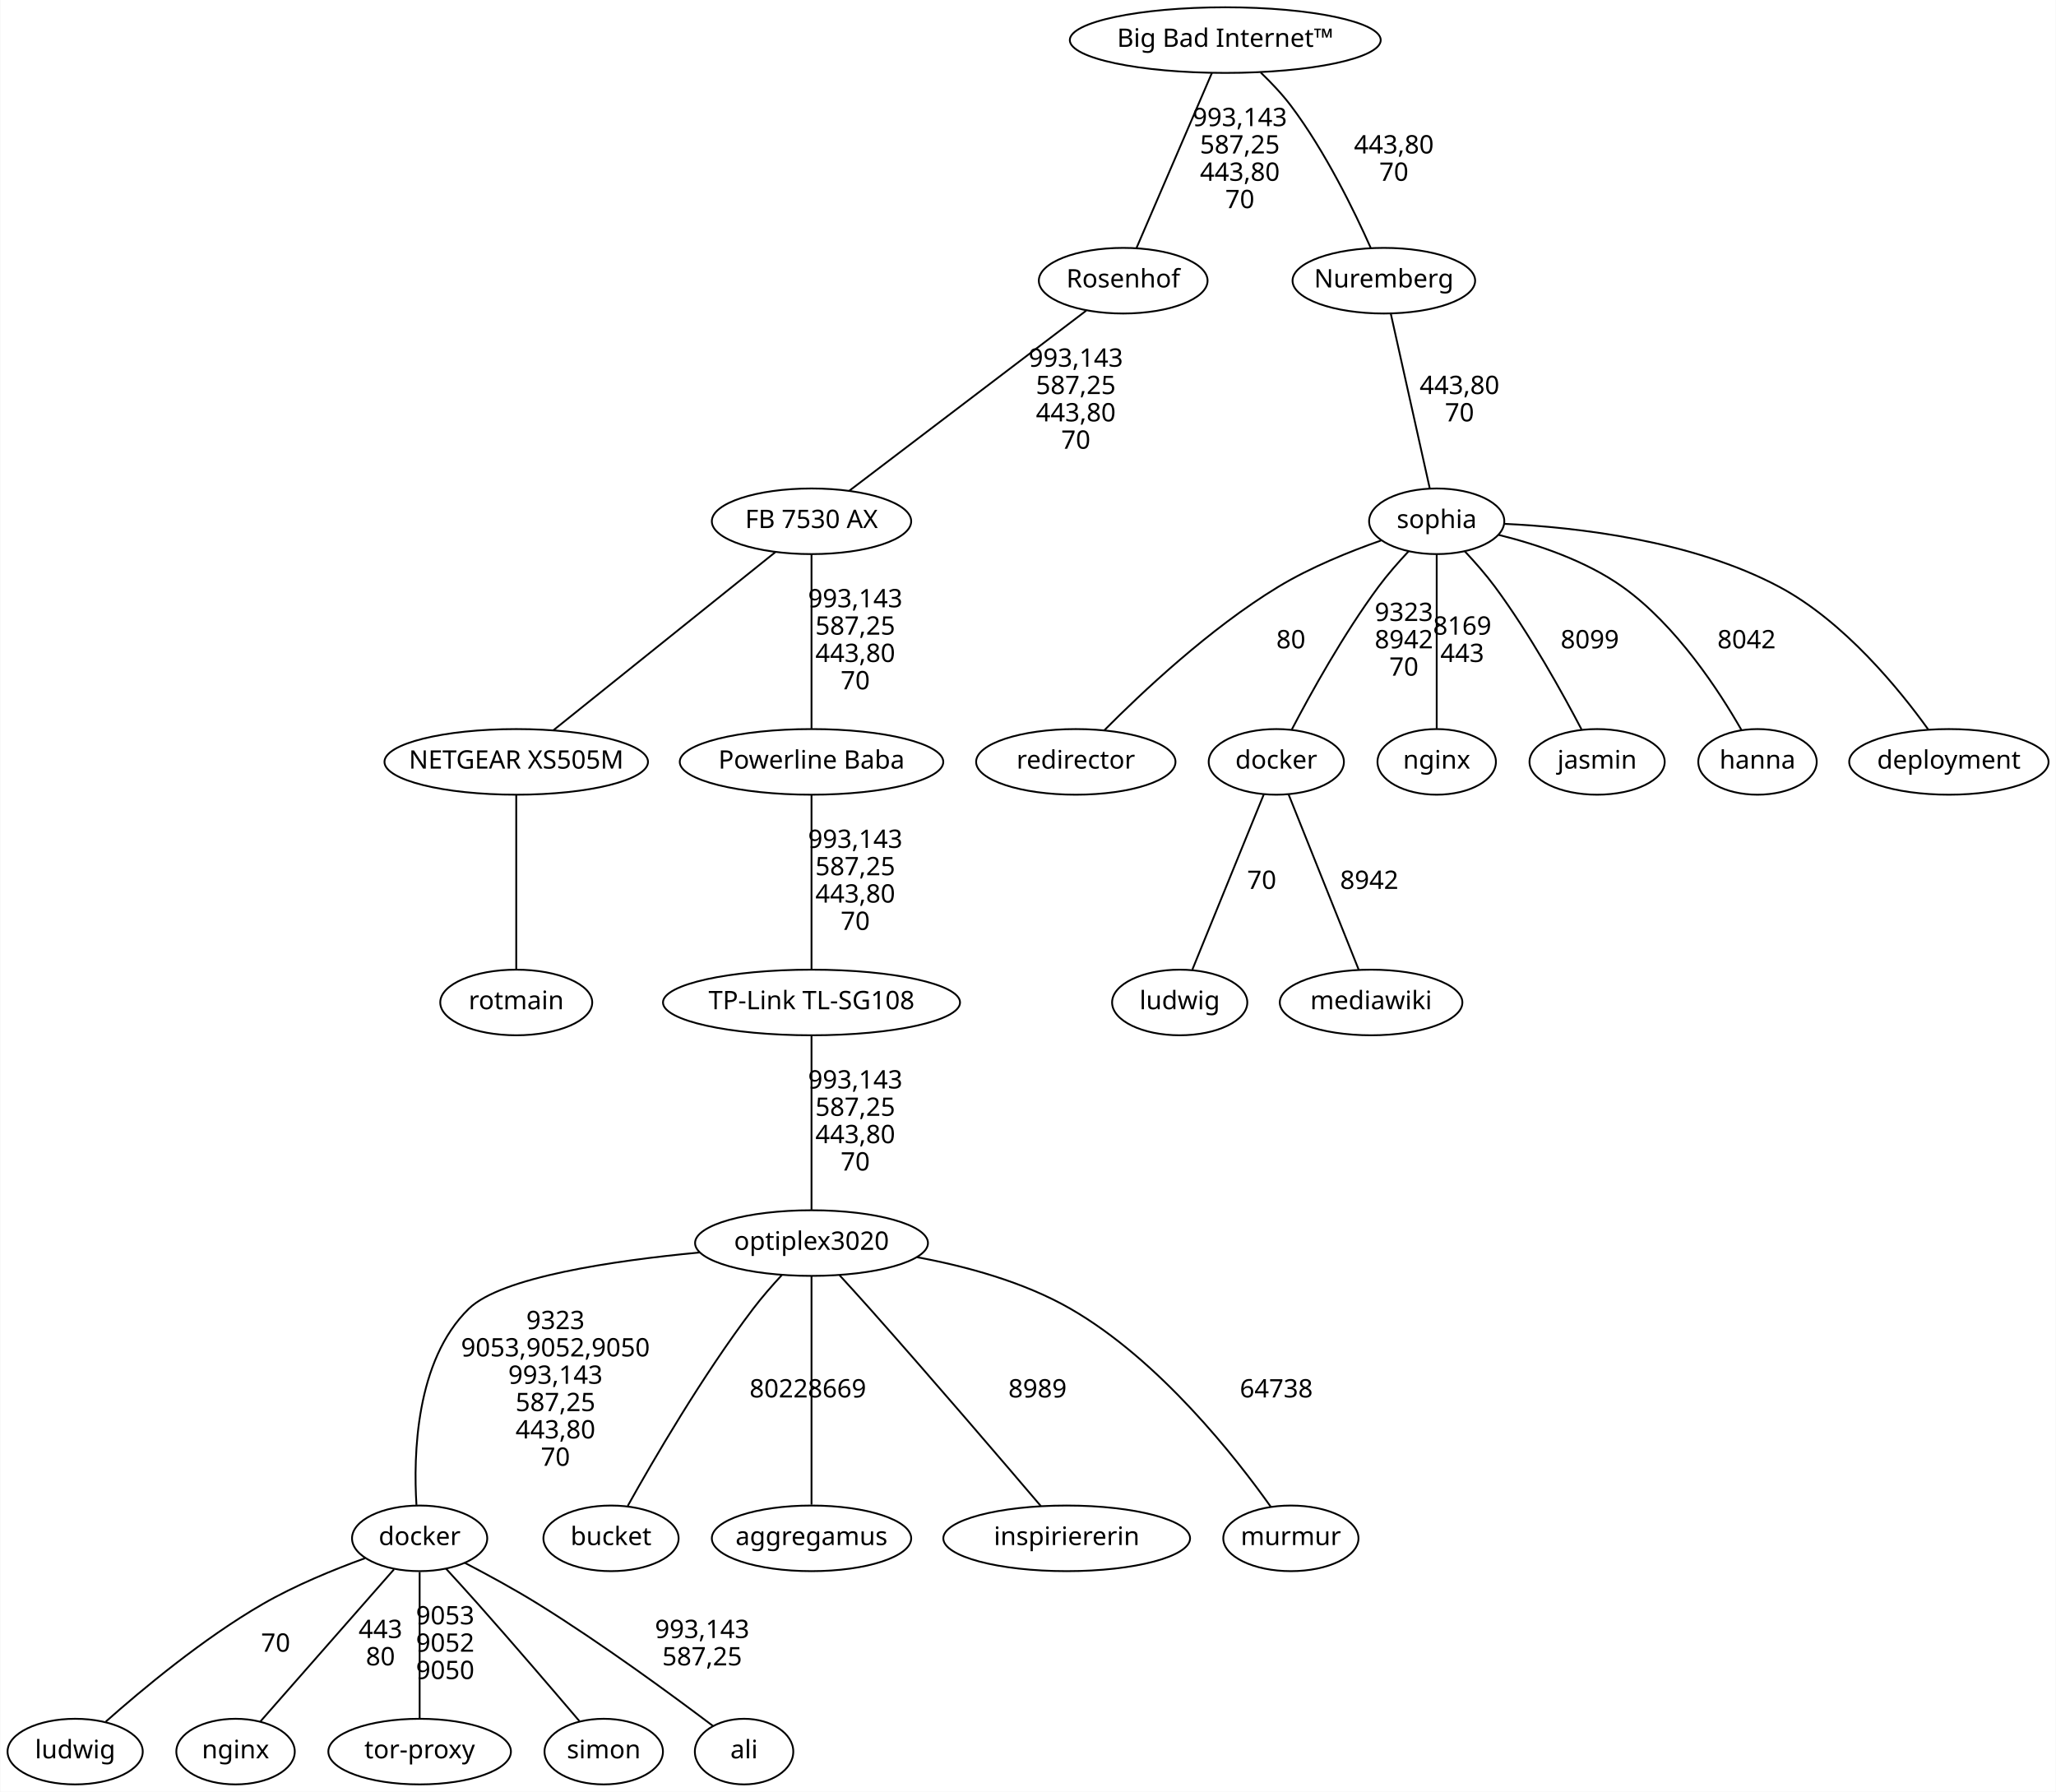
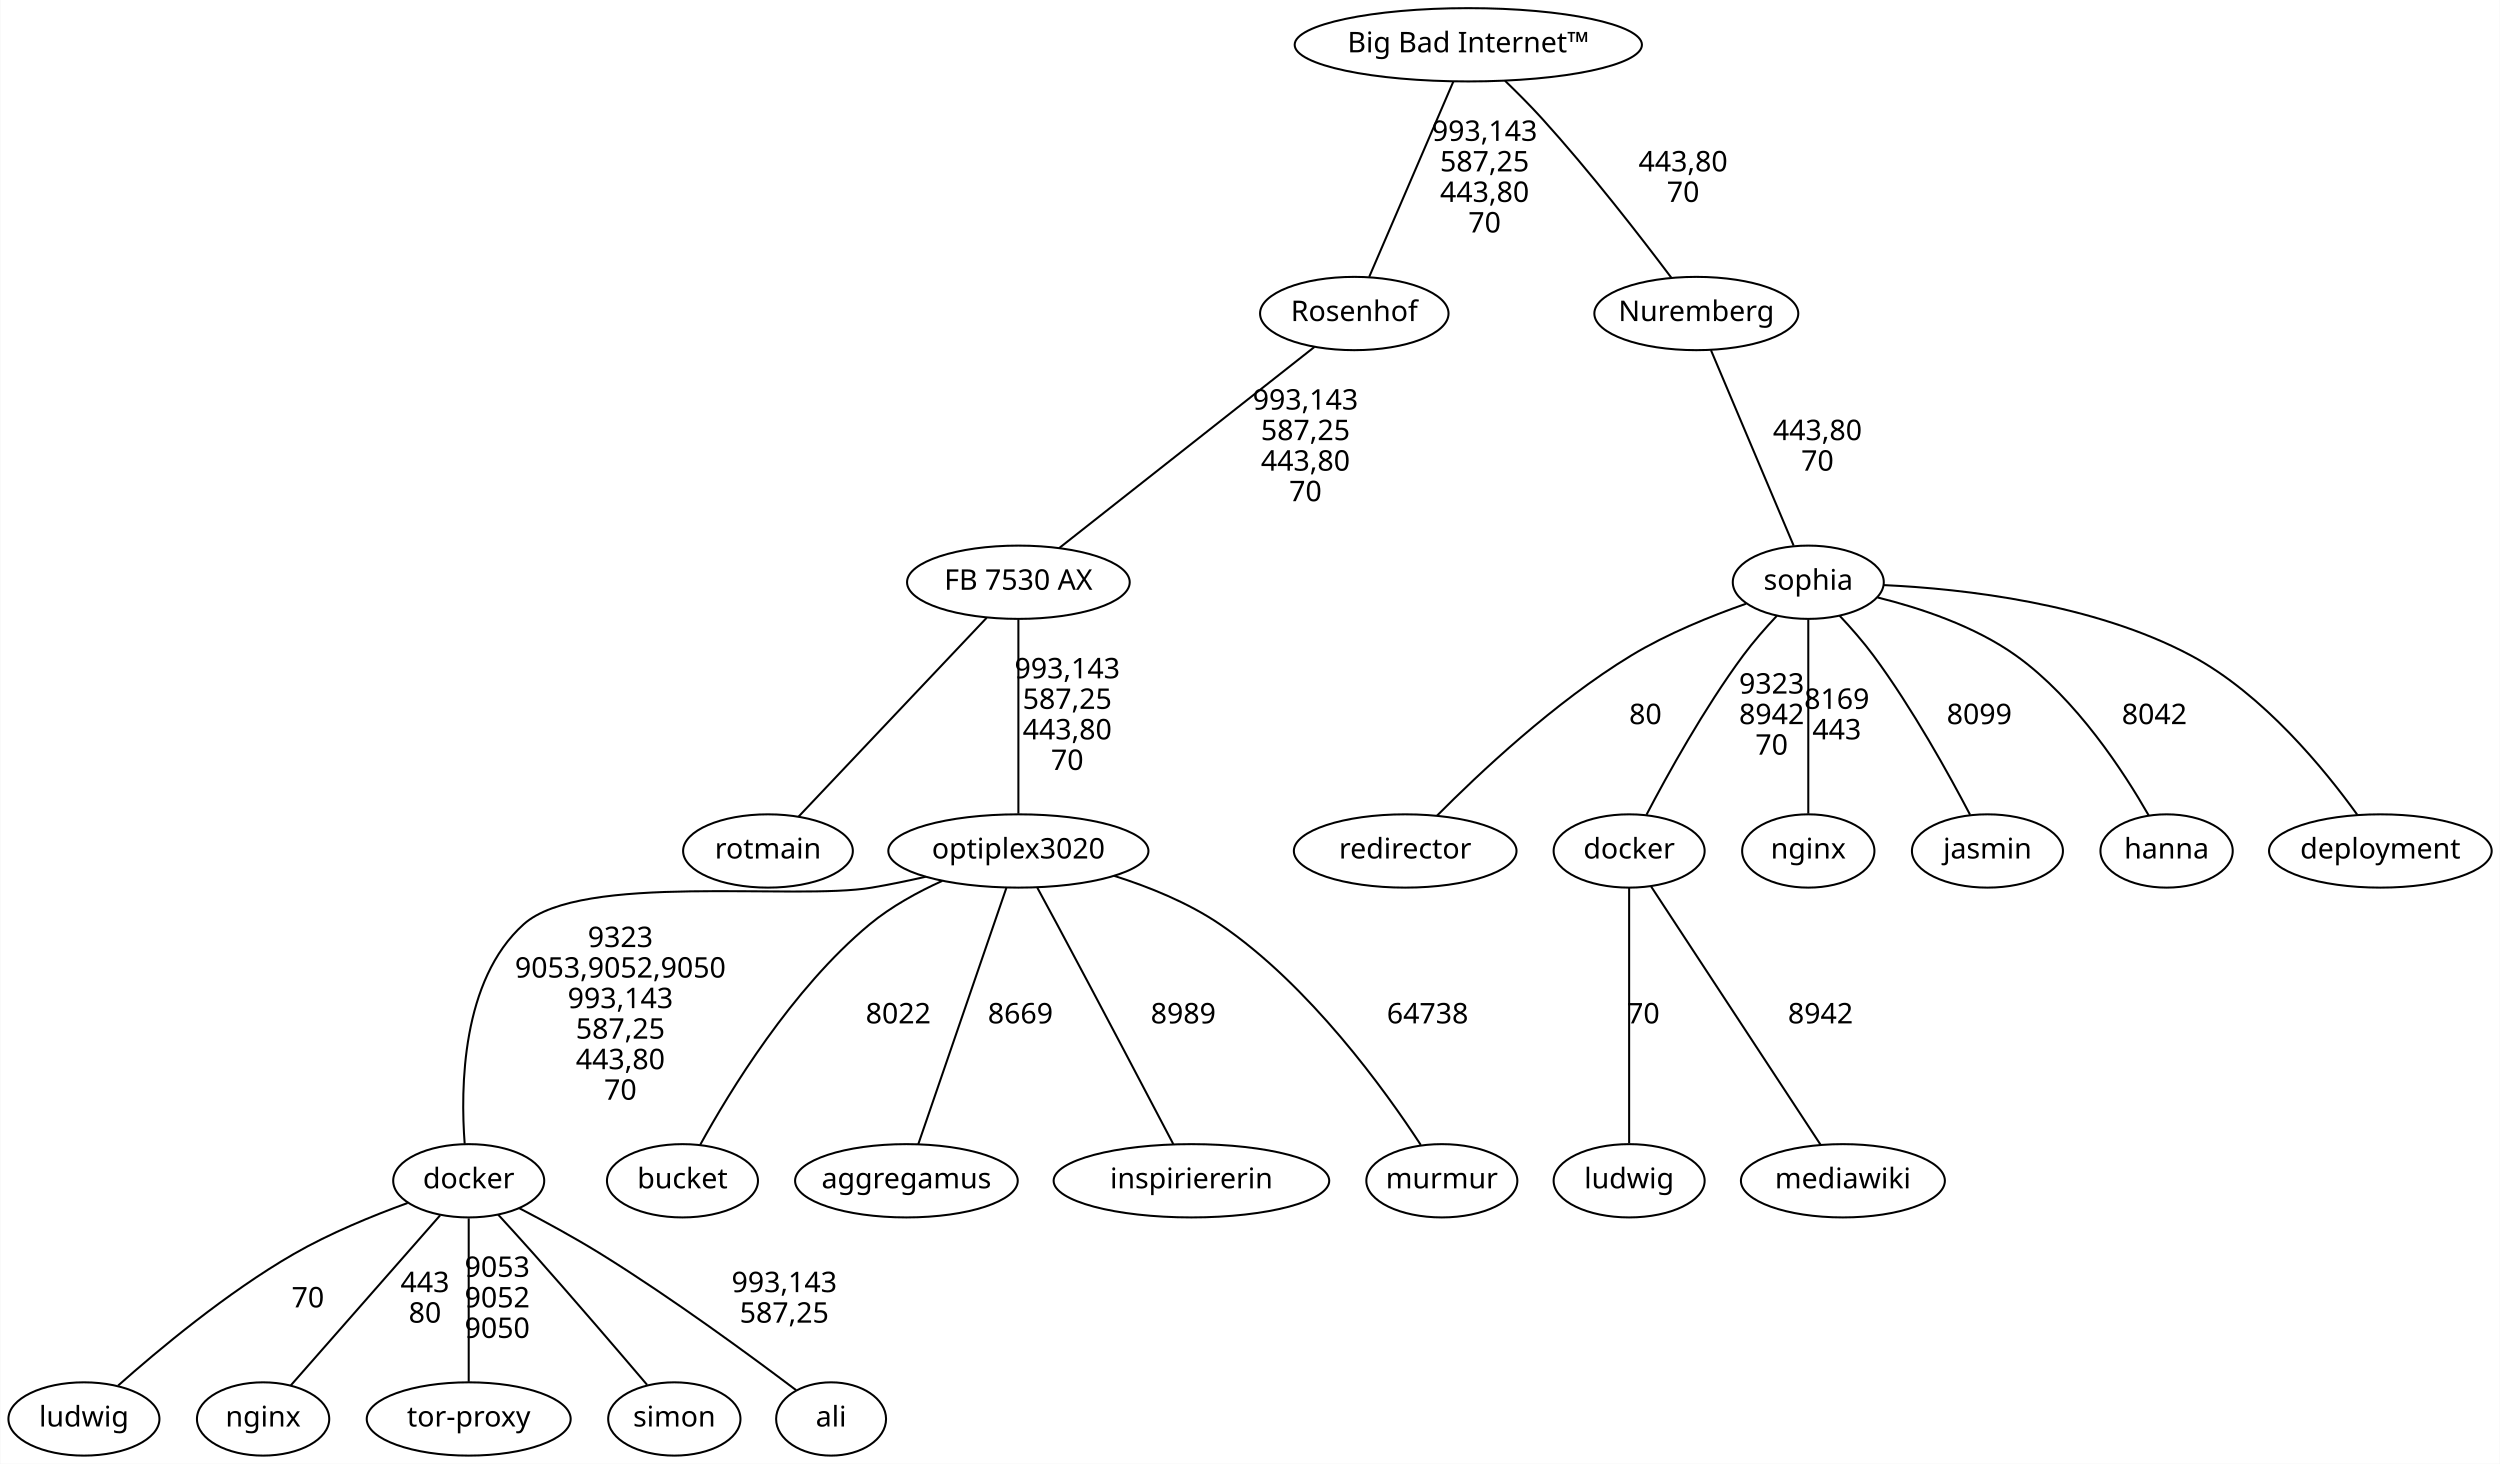
- <svg xmlns="http://www.w3.org/2000/svg" width="1128pt" height="983pt" viewBox="0.00 0.00 1127.64 983.00">
-   <g id="graph0" class="graph" transform="scale(1 1) rotate(0) translate(4 979)">
-     <polygon fill="white" stroke="transparent" points="-4,4 -4,-979 1123.64,-979 1123.64,4 -4,4" />
+ <svg xmlns="http://www.w3.org/2000/svg" width="1228pt" height="719pt" viewBox="0.00 0.00 1227.64 719.00">
+   <g id="graph0" class="graph" transform="scale(1 1) rotate(0) translate(4 715)">
+     <polygon fill="white" stroke="transparent" points="-4,4 -4,-715 1223.64,-715 1223.64,4 -4,4" />
    <g id="node1" class="node">
-       <ellipse fill="none" stroke="black" cx="441.05" cy="-693" rx="54.69" ry="18" />
-       <text text-anchor="middle" x="441.05" y="-689.3" font-family="Unifont" font-size="14.00">FB 7530 AX</text>
+       <ellipse fill="none" stroke="black" cx="496.05" cy="-429" rx="54.69" ry="18" />
+       <text text-anchor="middle" x="496.05" y="-425.3" font-family="Unifont" font-size="14.00">FB 7530 AX</text>
    </g>
    <g id="node2" class="node">
-       <ellipse fill="none" stroke="black" cx="279.05" cy="-561" rx="72.29" ry="18" />
-       <text text-anchor="middle" x="279.05" y="-557.3" font-family="Unifont" font-size="14.00">NETGEAR XS505M</text>
+       <ellipse fill="none" stroke="black" cx="373.05" cy="-297" rx="41.69" ry="18" />
+       <text text-anchor="middle" x="373.05" y="-293.3" font-family="Unifont" font-size="14.00">rotmain</text>
    </g>
    <g id="edge1" class="edge">
-       <path fill="none" stroke="black" d="M421.18,-676.06C390.17,-651.18 330.59,-603.36 299.33,-578.28" />
+       <path fill="none" stroke="black" d="M480.47,-411.54C456.68,-386.39 411.59,-338.74 388.11,-313.92" />
+     </g>
+     <g id="node5" class="node">
+       <ellipse fill="none" stroke="black" cx="496.05" cy="-297" rx="63.89" ry="18" />
+       <text text-anchor="middle" x="496.05" y="-293.3" font-family="Unifont" font-size="14.00">optiplex3020</text>
+     </g>
+     <g id="edge4" class="edge">
+       <path fill="none" stroke="black" d="M496.05,-410.74C496.05,-385.87 496.05,-340.24 496.05,-315.33" />
+       <text text-anchor="middle" x="520.05" y="-381.8" font-family="Unifont" font-size="14.00">993,143</text>
+       <text text-anchor="middle" x="520.05" y="-366.8" font-family="Unifont" font-size="14.00">587,25</text>
+       <text text-anchor="middle" x="520.05" y="-351.8" font-family="Unifont" font-size="14.00">443,80</text>
+       <text text-anchor="middle" x="520.05" y="-336.8" font-family="Unifont" font-size="14.00">70</text>
+     </g>
+     <g id="node3" class="node">
+       <ellipse fill="none" stroke="black" cx="717.05" cy="-693" rx="85.29" ry="18" />
+       <text text-anchor="middle" x="717.05" y="-689.3" font-family="Unifont" font-size="14.00">Big Bad Internet™</text>
+     </g>
+     <g id="node4" class="node">
+       <ellipse fill="none" stroke="black" cx="661.05" cy="-561" rx="46.29" ry="18" />
+       <text text-anchor="middle" x="661.05" y="-557.3" font-family="Unifont" font-size="14.00">Rosenhof</text>
+     </g>
+     <g id="edge2" class="edge">
+       <path fill="none" stroke="black" d="M709.73,-675C698.99,-650.09 679.1,-603.92 668.37,-579" />
+       <text text-anchor="middle" x="725.05" y="-645.8" font-family="Unifont" font-size="14.00">993,143</text>
+       <text text-anchor="middle" x="725.05" y="-630.8" font-family="Unifont" font-size="14.00">587,25</text>
+       <text text-anchor="middle" x="725.05" y="-615.8" font-family="Unifont" font-size="14.00">443,80</text>
+       <text text-anchor="middle" x="725.05" y="-600.8" font-family="Unifont" font-size="14.00">70</text>
+     </g>
+     <g id="node16" class="node">
+       <ellipse fill="none" stroke="black" cx="829.05" cy="-561" rx="50.09" ry="18" />
+       <text text-anchor="middle" x="829.05" y="-557.3" font-family="Unifont" font-size="14.00">Nuremberg</text>
+     </g>
+     <g id="edge15" class="edge">
+       <path fill="none" stroke="black" d="M735.06,-675.34C740.95,-669.67 747.42,-663.2 753.05,-657 776.9,-630.73 802.17,-598.02 816.73,-578.65" />
+       <text text-anchor="middle" x="822.55" y="-630.8" font-family="Unifont" font-size="14.00">443,80</text>
+       <text text-anchor="middle" x="822.55" y="-615.8" font-family="Unifont" font-size="14.00">70</text>
+     </g>
+     <g id="edge3" class="edge">
+       <path fill="none" stroke="black" d="M641.47,-544.58C609.89,-519.69 548.01,-470.94 516.11,-445.81" />
+       <text text-anchor="middle" x="637.05" y="-513.8" font-family="Unifont" font-size="14.00">993,143</text>
+       <text text-anchor="middle" x="637.05" y="-498.8" font-family="Unifont" font-size="14.00">587,25</text>
+       <text text-anchor="middle" x="637.05" y="-483.8" font-family="Unifont" font-size="14.00">443,80</text>
+       <text text-anchor="middle" x="637.05" y="-468.8" font-family="Unifont" font-size="14.00">70</text>
    </g>
    <g id="node6" class="node">
-       <ellipse fill="none" stroke="black" cx="441.05" cy="-561" rx="72.29" ry="18" />
-       <text text-anchor="middle" x="441.05" y="-557.3" font-family="Unifont" font-size="14.00">Powerline Baba</text>
-     </g>
-     <g id="edge5" class="edge">
-       <path fill="none" stroke="black" d="M441.05,-674.74C441.05,-649.87 441.05,-604.24 441.05,-579.33" />
-       <text text-anchor="middle" x="465.05" y="-645.8" font-family="Unifont" font-size="14.00">993,143</text>
-       <text text-anchor="middle" x="465.05" y="-630.8" font-family="Unifont" font-size="14.00">587,25</text>
-       <text text-anchor="middle" x="465.05" y="-615.8" font-family="Unifont" font-size="14.00">443,80</text>
-       <text text-anchor="middle" x="465.05" y="-600.8" font-family="Unifont" font-size="14.00">70</text>
-     </g>
-     <g id="node3" class="node">
-       <ellipse fill="none" stroke="black" cx="279.05" cy="-429" rx="41.69" ry="18" />
-       <text text-anchor="middle" x="279.05" y="-425.3" font-family="Unifont" font-size="14.00">rotmain</text>
-     </g>
-     <g id="edge2" class="edge">
-       <path fill="none" stroke="black" d="M279.05,-542.74C279.05,-517.87 279.05,-472.24 279.05,-447.33" />
-     </g>
-     <g id="node4" class="node">
-       <ellipse fill="none" stroke="black" cx="668.05" cy="-957" rx="85.29" ry="18" />
-       <text text-anchor="middle" x="668.05" y="-953.3" font-family="Unifont" font-size="14.00">Big Bad Internet™</text>
-     </g>
-     <g id="node5" class="node">
-       <ellipse fill="none" stroke="black" cx="612.05" cy="-825" rx="46.29" ry="18" />
-       <text text-anchor="middle" x="612.05" y="-821.3" font-family="Unifont" font-size="14.00">Rosenhof</text>
-     </g>
-     <g id="edge3" class="edge">
-       <path fill="none" stroke="black" d="M660.73,-939C649.99,-914.09 630.1,-867.92 619.37,-843" />
-       <text text-anchor="middle" x="676.05" y="-909.8" font-family="Unifont" font-size="14.00">993,143</text>
-       <text text-anchor="middle" x="676.05" y="-894.8" font-family="Unifont" font-size="14.00">587,25</text>
-       <text text-anchor="middle" x="676.05" y="-879.8" font-family="Unifont" font-size="14.00">443,80</text>
-       <text text-anchor="middle" x="676.05" y="-864.8" font-family="Unifont" font-size="14.00">70</text>
-     </g>
-     <g id="node19" class="node">
-       <ellipse fill="none" stroke="black" cx="755.05" cy="-825" rx="50.09" ry="18" />
-       <text text-anchor="middle" x="755.05" y="-821.3" font-family="Unifont" font-size="14.00">Nuremberg</text>
-     </g>
-     <g id="edge18" class="edge">
-       <path fill="none" stroke="black" d="M687.5,-939.2C693.21,-933.72 699.22,-927.4 704.05,-921 722.98,-895.89 739.03,-862.82 747.82,-843.06" />
-       <text text-anchor="middle" x="760.55" y="-894.8" font-family="Unifont" font-size="14.00">443,80</text>
-       <text text-anchor="middle" x="760.55" y="-879.8" font-family="Unifont" font-size="14.00">70</text>
-     </g>
-     <g id="edge4" class="edge">
-       <path fill="none" stroke="black" d="M591.76,-808.58C559.03,-783.69 494.9,-734.94 461.84,-709.81" />
-       <text text-anchor="middle" x="586.05" y="-777.8" font-family="Unifont" font-size="14.00">993,143</text>
-       <text text-anchor="middle" x="586.05" y="-762.8" font-family="Unifont" font-size="14.00">587,25</text>
-       <text text-anchor="middle" x="586.05" y="-747.8" font-family="Unifont" font-size="14.00">443,80</text>
-       <text text-anchor="middle" x="586.05" y="-732.8" font-family="Unifont" font-size="14.00">70</text>
-     </g>
-     <g id="node7" class="node">
-       <ellipse fill="none" stroke="black" cx="441.05" cy="-429" rx="81.49" ry="18" />
-       <text text-anchor="middle" x="441.05" y="-425.3" font-family="Unifont" font-size="14.00">TP-Link TL-SG108</text>
-     </g>
-     <g id="edge6" class="edge">
-       <path fill="none" stroke="black" d="M441.05,-542.74C441.05,-517.87 441.05,-472.24 441.05,-447.33" />
-       <text text-anchor="middle" x="465.05" y="-513.8" font-family="Unifont" font-size="14.00">993,143</text>
-       <text text-anchor="middle" x="465.05" y="-498.8" font-family="Unifont" font-size="14.00">587,25</text>
-       <text text-anchor="middle" x="465.05" y="-483.8" font-family="Unifont" font-size="14.00">443,80</text>
-       <text text-anchor="middle" x="465.05" y="-468.8" font-family="Unifont" font-size="14.00">70</text>
-     </g>
-     <g id="node8" class="node">
-       <ellipse fill="none" stroke="black" cx="441.05" cy="-297" rx="63.89" ry="18" />
-       <text text-anchor="middle" x="441.05" y="-293.3" font-family="Unifont" font-size="14.00">optiplex3020</text>
-     </g>
-     <g id="edge7" class="edge">
-       <path fill="none" stroke="black" d="M441.05,-410.74C441.05,-385.87 441.05,-340.24 441.05,-315.33" />
-       <text text-anchor="middle" x="465.05" y="-381.8" font-family="Unifont" font-size="14.00">993,143</text>
-       <text text-anchor="middle" x="465.05" y="-366.8" font-family="Unifont" font-size="14.00">587,25</text>
-       <text text-anchor="middle" x="465.05" y="-351.8" font-family="Unifont" font-size="14.00">443,80</text>
-       <text text-anchor="middle" x="465.05" y="-336.8" font-family="Unifont" font-size="14.00">70</text>
-     </g>
-     <g id="node9" class="node">
      <ellipse fill="none" stroke="black" cx="226.05" cy="-135" rx="37.09" ry="18" />
      <text text-anchor="middle" x="226.05" y="-131.3" font-family="Unifont" font-size="14.00">docker</text>
    </g>
-     <g id="edge8" class="edge">
-       <path fill="none" stroke="black" d="M379.75,-291.85C331.97,-287.33 270.84,-278.29 253.05,-261 223.75,-232.53 222.62,-180.41 224.3,-153.35" />
+     <g id="edge5" class="edge">
+       <path fill="none" stroke="black" d="M450.52,-284.33C441.77,-282.35 432.66,-280.46 424.05,-279 386.38,-272.6 281.48,-286.52 253.05,-261 222.48,-233.56 221.99,-180.5 224.07,-153.18" />
      <text text-anchor="middle" x="300.55" y="-249.8" font-family="Unifont" font-size="14.00">9323</text>
      <text text-anchor="middle" x="300.55" y="-234.8" font-family="Unifont" font-size="14.00">9053,9052,9050</text>
      <text text-anchor="middle" x="300.55" y="-219.8" font-family="Unifont" font-size="14.00">993,143</text>
      <text text-anchor="middle" x="300.55" y="-204.8" font-family="Unifont" font-size="14.00">587,25</text>
      <text text-anchor="middle" x="300.55" y="-189.8" font-family="Unifont" font-size="14.00">443,80</text>
      <text text-anchor="middle" x="300.55" y="-174.8" font-family="Unifont" font-size="14.00">70</text>
    </g>
-     <g id="node15" class="node">
+     <g id="node12" class="node">
      <ellipse fill="none" stroke="black" cx="331.05" cy="-135" rx="37.09" ry="18" />
      <text text-anchor="middle" x="331.05" y="-131.3" font-family="Unifont" font-size="14.00">bucket</text>
    </g>
-     <g id="edge14" class="edge">
-       <path fill="none" stroke="black" d="M424.77,-279.45C419.52,-273.79 413.83,-267.3 409.05,-261 381.21,-224.32 353.96,-177.43 340.23,-152.81" />
-       <text text-anchor="middle" x="423.05" y="-212.3" font-family="Unifont" font-size="14.00">8022</text>
-     </g>
-     <g id="node16" class="node">
+     <g id="edge11" class="edge">
+       <path fill="none" stroke="black" d="M458.7,-282.33C446.57,-276.83 433.55,-269.7 423.05,-261 384.86,-229.38 354.04,-178.64 339.72,-152.6" />
+       <text text-anchor="middle" x="437.05" y="-212.3" font-family="Unifont" font-size="14.00">8022</text>
+     </g>
+     <g id="node13" class="node">
      <ellipse fill="none" stroke="black" cx="441.05" cy="-135" rx="54.69" ry="18" />
      <text text-anchor="middle" x="441.05" y="-131.3" font-family="Unifont" font-size="14.00">aggregamus</text>
    </g>
-     <g id="edge15" class="edge">
-       <path fill="none" stroke="black" d="M441.05,-278.88C441.05,-248.24 441.05,-184.38 441.05,-153.48" />
-       <text text-anchor="middle" x="455.05" y="-212.3" font-family="Unifont" font-size="14.00">8669</text>
-     </g>
-     <g id="node17" class="node">
+     <g id="edge12" class="edge">
+       <path fill="none" stroke="black" d="M490.16,-278.88C479.57,-248.08 457.45,-183.71 446.89,-153" />
+       <text text-anchor="middle" x="497.05" y="-212.3" font-family="Unifont" font-size="14.00">8669</text>
+     </g>
+     <g id="node14" class="node">
      <ellipse fill="none" stroke="black" cx="581.05" cy="-135" rx="67.69" ry="18" />
      <text text-anchor="middle" x="581.05" y="-131.3" font-family="Unifont" font-size="14.00">inspiriererin</text>
    </g>
-     <g id="edge16" class="edge">
-       <path fill="none" stroke="black" d="M456.44,-279.35C461.74,-273.57 467.69,-267.03 473.05,-261 507.15,-222.63 546.36,-176.8 566.87,-152.71" />
-       <text text-anchor="middle" x="565.05" y="-212.3" font-family="Unifont" font-size="14.00">8989</text>
-     </g>
-     <g id="node18" class="node">
+     <g id="edge13" class="edge">
+       <path fill="none" stroke="black" d="M505.36,-278.93C508.46,-273.24 511.91,-266.85 515.05,-261 535.67,-222.49 559.52,-177.1 572.14,-153.02" />
+       <text text-anchor="middle" x="577.05" y="-212.3" font-family="Unifont" font-size="14.00">8989</text>
+     </g>
+     <g id="node15" class="node">
      <ellipse fill="none" stroke="black" cx="704.05" cy="-135" rx="37.09" ry="18" />
      <text text-anchor="middle" x="704.05" y="-131.3" font-family="Unifont" font-size="14.00">murmur</text>
    </g>
-     <g id="edge17" class="edge">
-       <path fill="none" stroke="black" d="M498.74,-289.28C525.69,-284.31 557.4,-275.74 583.05,-261 632.01,-232.85 674.01,-179.13 693.09,-152.21" />
-       <text text-anchor="middle" x="696.05" y="-212.3" font-family="Unifont" font-size="14.00">64738</text>
-     </g>
-     <g id="node10" class="node">
+     <g id="edge14" class="edge">
+       <path fill="none" stroke="black" d="M542.97,-284.82C560.27,-279.35 579.44,-271.6 595.05,-261 639.11,-231.07 676.41,-179.12 693.71,-152.6" />
+       <text text-anchor="middle" x="697.05" y="-212.3" font-family="Unifont" font-size="14.00">64738</text>
+     </g>
+     <g id="node7" class="node">
      <ellipse fill="none" stroke="black" cx="37.05" cy="-18" rx="37.09" ry="18" />
      <text text-anchor="middle" x="37.05" y="-14.3" font-family="Unifont" font-size="14.00">ludwig</text>
    </g>
-     <g id="edge11" class="edge">
+     <g id="edge8" class="edge">
      <path fill="none" stroke="black" d="M196.05,-124.09C179.08,-117.93 157.78,-109.23 140.05,-99 107.3,-80.1 73.44,-51.81 53.86,-34.43" />
      <text text-anchor="middle" x="147.05" y="-72.8" font-family="Unifont" font-size="14.00">70</text>
    </g>
-     <g id="node11" class="node">
+     <g id="node8" class="node">
      <ellipse fill="none" stroke="black" cx="125.05" cy="-18" rx="32.49" ry="18" />
      <text text-anchor="middle" x="125.05" y="-14.3" font-family="Unifont" font-size="14.00">nginx</text>
    </g>
-     <g id="edge10" class="edge">
+     <g id="edge7" class="edge">
      <path fill="none" stroke="black" d="M212,-118.01C192.6,-95.92 157.82,-56.31 138.65,-34.49" />
      <text text-anchor="middle" x="204.55" y="-80.3" font-family="Unifont" font-size="14.00">443</text>
      <text text-anchor="middle" x="204.55" y="-65.3" font-family="Unifont" font-size="14.00">80</text>
    </g>
-     <g id="node12" class="node">
+     <g id="node9" class="node">
      <ellipse fill="none" stroke="black" cx="226.05" cy="-18" rx="50.09" ry="18" />
      <text text-anchor="middle" x="226.05" y="-14.3" font-family="Unifont" font-size="14.00">tor-proxy</text>
    </g>
-     <g id="edge9" class="edge">
+     <g id="edge6" class="edge">
      <path fill="none" stroke="black" d="M226.05,-116.53C226.05,-94.79 226.05,-57.89 226.05,-36.25" />
      <text text-anchor="middle" x="240.05" y="-87.8" font-family="Unifont" font-size="14.00">9053</text>
      <text text-anchor="middle" x="240.05" y="-72.8" font-family="Unifont" font-size="14.00">9052</text>
      <text text-anchor="middle" x="240.05" y="-57.8" font-family="Unifont" font-size="14.00">9050</text>
    </g>
-     <g id="node13" class="node">
+     <g id="node10" class="node">
      <ellipse fill="none" stroke="black" cx="327.05" cy="-18" rx="32.49" ry="18" />
      <text text-anchor="middle" x="327.05" y="-14.3" font-family="Unifont" font-size="14.00">simon</text>
    </g>
-     <g id="edge12" class="edge">
+     <g id="edge9" class="edge">
      <path fill="none" stroke="black" d="M240.48,-118.41C246.01,-112.38 252.36,-105.4 258.05,-99 277.65,-76.92 299.89,-50.97 313.69,-34.75" />
    </g>
-     <g id="node14" class="node">
+     <g id="node11" class="node">
      <ellipse fill="none" stroke="black" cx="404.05" cy="-18" rx="27" ry="18" />
      <text text-anchor="middle" x="404.05" y="-14.3" font-family="Unifont" font-size="14.00">ali</text>
    </g>
-     <g id="edge13" class="edge">
+     <g id="edge10" class="edge">
      <path fill="none" stroke="black" d="M250.83,-121.56C263.13,-115.16 278.08,-107.04 291.05,-99 326.18,-77.21 365.12,-48.59 386.88,-32.15" />
      <text text-anchor="middle" x="381.05" y="-80.3" font-family="Unifont" font-size="14.00">993,143</text>
      <text text-anchor="middle" x="381.05" y="-65.3" font-family="Unifont" font-size="14.00">587,25</text>
    </g>
+     <g id="node17" class="node">
+       <ellipse fill="none" stroke="black" cx="884.05" cy="-429" rx="37.09" ry="18" />
+       <text text-anchor="middle" x="884.05" y="-425.3" font-family="Unifont" font-size="14.00">sophia</text>
+     </g>
+     <g id="edge16" class="edge">
+       <path fill="none" stroke="black" d="M836.24,-543C846.78,-518.09 866.31,-471.92 876.85,-447" />
+       <text text-anchor="middle" x="888.55" y="-498.8" font-family="Unifont" font-size="14.00">443,80</text>
+       <text text-anchor="middle" x="888.55" y="-483.8" font-family="Unifont" font-size="14.00">70</text>
+     </g>
+     <g id="node18" class="node">
+       <ellipse fill="none" stroke="black" cx="686.05" cy="-297" rx="54.69" ry="18" />
+       <text text-anchor="middle" x="686.05" y="-293.3" font-family="Unifont" font-size="14.00">redirector</text>
+     </g>
+     <g id="edge21" class="edge">
+       <path fill="none" stroke="black" d="M853.5,-418.46C836.28,-412.42 814.73,-403.72 797.05,-393 759.53,-370.24 722.03,-334.86 701.65,-314.31" />
+       <text text-anchor="middle" x="804.05" y="-359.3" font-family="Unifont" font-size="14.00">80</text>
+     </g>
+     <g id="node19" class="node">
+       <ellipse fill="none" stroke="black" cx="796.05" cy="-297" rx="37.09" ry="18" />
+       <text text-anchor="middle" x="796.05" y="-293.3" font-family="Unifont" font-size="14.00">docker</text>
+     </g>
+     <g id="edge18" class="edge">
+       <path fill="none" stroke="black" d="M868.66,-412.57C863.13,-406.68 857.04,-399.75 852.05,-393 832.93,-367.14 814.78,-334.31 804.57,-314.79" />
+       <text text-anchor="middle" x="866.05" y="-374.3" font-family="Unifont" font-size="14.00">9323</text>
+       <text text-anchor="middle" x="866.05" y="-359.3" font-family="Unifont" font-size="14.00">8942</text>
+       <text text-anchor="middle" x="866.05" y="-344.3" font-family="Unifont" font-size="14.00">70</text>
+     </g>
+     <g id="node21" class="node">
+       <ellipse fill="none" stroke="black" cx="884.05" cy="-297" rx="32.49" ry="18" />
+       <text text-anchor="middle" x="884.05" y="-293.3" font-family="Unifont" font-size="14.00">nginx</text>
+     </g>
+     <g id="edge17" class="edge">
+       <path fill="none" stroke="black" d="M884.05,-410.74C884.05,-385.87 884.05,-340.24 884.05,-315.33" />
+       <text text-anchor="middle" x="898.05" y="-366.8" font-family="Unifont" font-size="14.00">8169</text>
+       <text text-anchor="middle" x="898.05" y="-351.8" font-family="Unifont" font-size="14.00">443</text>
+     </g>
+     <g id="node23" class="node">
+       <ellipse fill="none" stroke="black" cx="972.05" cy="-297" rx="37.09" ry="18" />
+       <text text-anchor="middle" x="972.05" y="-293.3" font-family="Unifont" font-size="14.00">jasmin</text>
+     </g>
+     <g id="edge22" class="edge">
+       <path fill="none" stroke="black" d="M899.43,-412.57C904.96,-406.68 911.05,-399.75 916.05,-393 935.17,-367.14 953.31,-334.31 963.52,-314.79" />
+       <text text-anchor="middle" x="968.05" y="-359.3" font-family="Unifont" font-size="14.00">8099</text>
+     </g>
+     <g id="node24" class="node">
+       <ellipse fill="none" stroke="black" cx="1060.05" cy="-297" rx="32.49" ry="18" />
+       <text text-anchor="middle" x="1060.05" y="-293.3" font-family="Unifont" font-size="14.00">hanna</text>
+     </g>
+     <g id="edge23" class="edge">
+       <path fill="none" stroke="black" d="M918.02,-421.54C939.04,-416.35 965.78,-407.46 986.05,-393 1015.66,-371.87 1039.2,-335.58 1051.25,-314.49" />
+       <text text-anchor="middle" x="1054.05" y="-359.3" font-family="Unifont" font-size="14.00">8042</text>
+     </g>
+     <g id="node25" class="node">
+       <ellipse fill="none" stroke="black" cx="1165.05" cy="-297" rx="54.69" ry="18" />
+       <text text-anchor="middle" x="1165.05" y="-293.3" font-family="Unifont" font-size="14.00">deployment</text>
+     </g>
+     <g id="edge24" class="edge">
+       <path fill="none" stroke="black" d="M921.19,-427.6C960.75,-425.74 1024.15,-418.55 1072.05,-393 1107.68,-373.99 1138.06,-336.58 1153.71,-314.8" />
+     </g>
    <g id="node20" class="node">
-       <ellipse fill="none" stroke="black" cx="784.05" cy="-693" rx="37.09" ry="18" />
-       <text text-anchor="middle" x="784.05" y="-689.3" font-family="Unifont" font-size="14.00">sophia</text>
+       <ellipse fill="none" stroke="black" cx="796.05" cy="-135" rx="37.09" ry="18" />
+       <text text-anchor="middle" x="796.05" y="-131.3" font-family="Unifont" font-size="14.00">ludwig</text>
    </g>
    <g id="edge19" class="edge">
-       <path fill="none" stroke="black" d="M758.84,-807C764.4,-782.09 774.7,-735.92 780.25,-711" />
-       <text text-anchor="middle" x="796.55" y="-762.8" font-family="Unifont" font-size="14.00">443,80</text>
-       <text text-anchor="middle" x="796.55" y="-747.8" font-family="Unifont" font-size="14.00">70</text>
-     </g>
-     <g id="node21" class="node">
-       <ellipse fill="none" stroke="black" cx="586.05" cy="-561" rx="54.69" ry="18" />
-       <text text-anchor="middle" x="586.05" y="-557.3" font-family="Unifont" font-size="14.00">redirector</text>
-     </g>
-     <g id="edge24" class="edge">
-       <path fill="none" stroke="black" d="M753.5,-682.46C736.28,-676.42 714.73,-667.72 697.05,-657 659.53,-634.24 622.03,-598.86 601.65,-578.31" />
-       <text text-anchor="middle" x="704.05" y="-623.3" font-family="Unifont" font-size="14.00">80</text>
+       <path fill="none" stroke="black" d="M796.05,-278.88C796.05,-248.24 796.05,-184.38 796.05,-153.48" />
+       <text text-anchor="middle" x="803.05" y="-212.3" font-family="Unifont" font-size="14.00">70</text>
    </g>
    <g id="node22" class="node">
-       <ellipse fill="none" stroke="black" cx="696.05" cy="-561" rx="37.09" ry="18" />
-       <text text-anchor="middle" x="696.05" y="-557.3" font-family="Unifont" font-size="14.00">docker</text>
-     </g>
-     <g id="edge21" class="edge">
-       <path fill="none" stroke="black" d="M768.66,-676.57C763.13,-670.68 757.04,-663.75 752.05,-657 732.93,-631.14 714.78,-598.31 704.57,-578.79" />
-       <text text-anchor="middle" x="766.05" y="-638.3" font-family="Unifont" font-size="14.00">9323</text>
-       <text text-anchor="middle" x="766.05" y="-623.3" font-family="Unifont" font-size="14.00">8942</text>
-       <text text-anchor="middle" x="766.05" y="-608.3" font-family="Unifont" font-size="14.00">70</text>
-     </g>
-     <g id="node24" class="node">
-       <ellipse fill="none" stroke="black" cx="784.05" cy="-561" rx="32.49" ry="18" />
-       <text text-anchor="middle" x="784.05" y="-557.3" font-family="Unifont" font-size="14.00">nginx</text>
+       <ellipse fill="none" stroke="black" cx="901.05" cy="-135" rx="50.09" ry="18" />
+       <text text-anchor="middle" x="901.05" y="-131.3" font-family="Unifont" font-size="14.00">mediawiki</text>
    </g>
    <g id="edge20" class="edge">
-       <path fill="none" stroke="black" d="M784.05,-674.74C784.05,-649.87 784.05,-604.24 784.05,-579.33" />
-       <text text-anchor="middle" x="798.05" y="-630.8" font-family="Unifont" font-size="14.00">8169</text>
-       <text text-anchor="middle" x="798.05" y="-615.8" font-family="Unifont" font-size="14.00">443</text>
-     </g>
-     <g id="node26" class="node">
-       <ellipse fill="none" stroke="black" cx="872.05" cy="-561" rx="37.09" ry="18" />
-       <text text-anchor="middle" x="872.05" y="-557.3" font-family="Unifont" font-size="14.00">jasmin</text>
-     </g>
-     <g id="edge25" class="edge">
-       <path fill="none" stroke="black" d="M799.43,-676.57C804.96,-670.68 811.05,-663.75 816.05,-657 835.17,-631.14 853.31,-598.31 863.52,-578.79" />
-       <text text-anchor="middle" x="868.05" y="-623.3" font-family="Unifont" font-size="14.00">8099</text>
-     </g>
-     <g id="node27" class="node">
-       <ellipse fill="none" stroke="black" cx="960.05" cy="-561" rx="32.49" ry="18" />
-       <text text-anchor="middle" x="960.05" y="-557.3" font-family="Unifont" font-size="14.00">hanna</text>
-     </g>
-     <g id="edge26" class="edge">
-       <path fill="none" stroke="black" d="M818.02,-685.54C839.04,-680.35 865.78,-671.46 886.05,-657 915.66,-635.87 939.2,-599.58 951.25,-578.49" />
-       <text text-anchor="middle" x="954.05" y="-623.3" font-family="Unifont" font-size="14.00">8042</text>
-     </g>
-     <g id="node28" class="node">
-       <ellipse fill="none" stroke="black" cx="1065.05" cy="-561" rx="54.69" ry="18" />
-       <text text-anchor="middle" x="1065.05" y="-557.3" font-family="Unifont" font-size="14.00">deployment</text>
-     </g>
-     <g id="edge27" class="edge">
-       <path fill="none" stroke="black" d="M821.19,-691.6C860.75,-689.74 924.15,-682.55 972.05,-657 1007.68,-637.99 1038.06,-600.58 1053.71,-578.8" />
-     </g>
-     <g id="node23" class="node">
-       <ellipse fill="none" stroke="black" cx="643.05" cy="-429" rx="37.09" ry="18" />
-       <text text-anchor="middle" x="643.05" y="-425.3" font-family="Unifont" font-size="14.00">ludwig</text>
-     </g>
-     <g id="edge22" class="edge">
-       <path fill="none" stroke="black" d="M689.23,-543.27C679.11,-518.45 660.21,-472.1 650.01,-447.08" />
-       <text text-anchor="middle" x="688.05" y="-491.3" font-family="Unifont" font-size="14.00">70</text>
-     </g>
-     <g id="node25" class="node">
-       <ellipse fill="none" stroke="black" cx="748.05" cy="-429" rx="50.09" ry="18" />
-       <text text-anchor="middle" x="748.05" y="-425.3" font-family="Unifont" font-size="14.00">mediawiki</text>
-     </g>
-     <g id="edge23" class="edge">
-       <path fill="none" stroke="black" d="M702.74,-543.27C712.67,-518.45 731.21,-472.1 741.22,-447.08" />
-       <text text-anchor="middle" x="747.05" y="-491.3" font-family="Unifont" font-size="14.00">8942</text>
+       <path fill="none" stroke="black" d="M806.89,-279.48C827.01,-248.82 869.91,-183.44 890.11,-152.67" />
+       <text text-anchor="middle" x="890.05" y="-212.3" font-family="Unifont" font-size="14.00">8942</text>
    </g>
  </g>
</svg>
